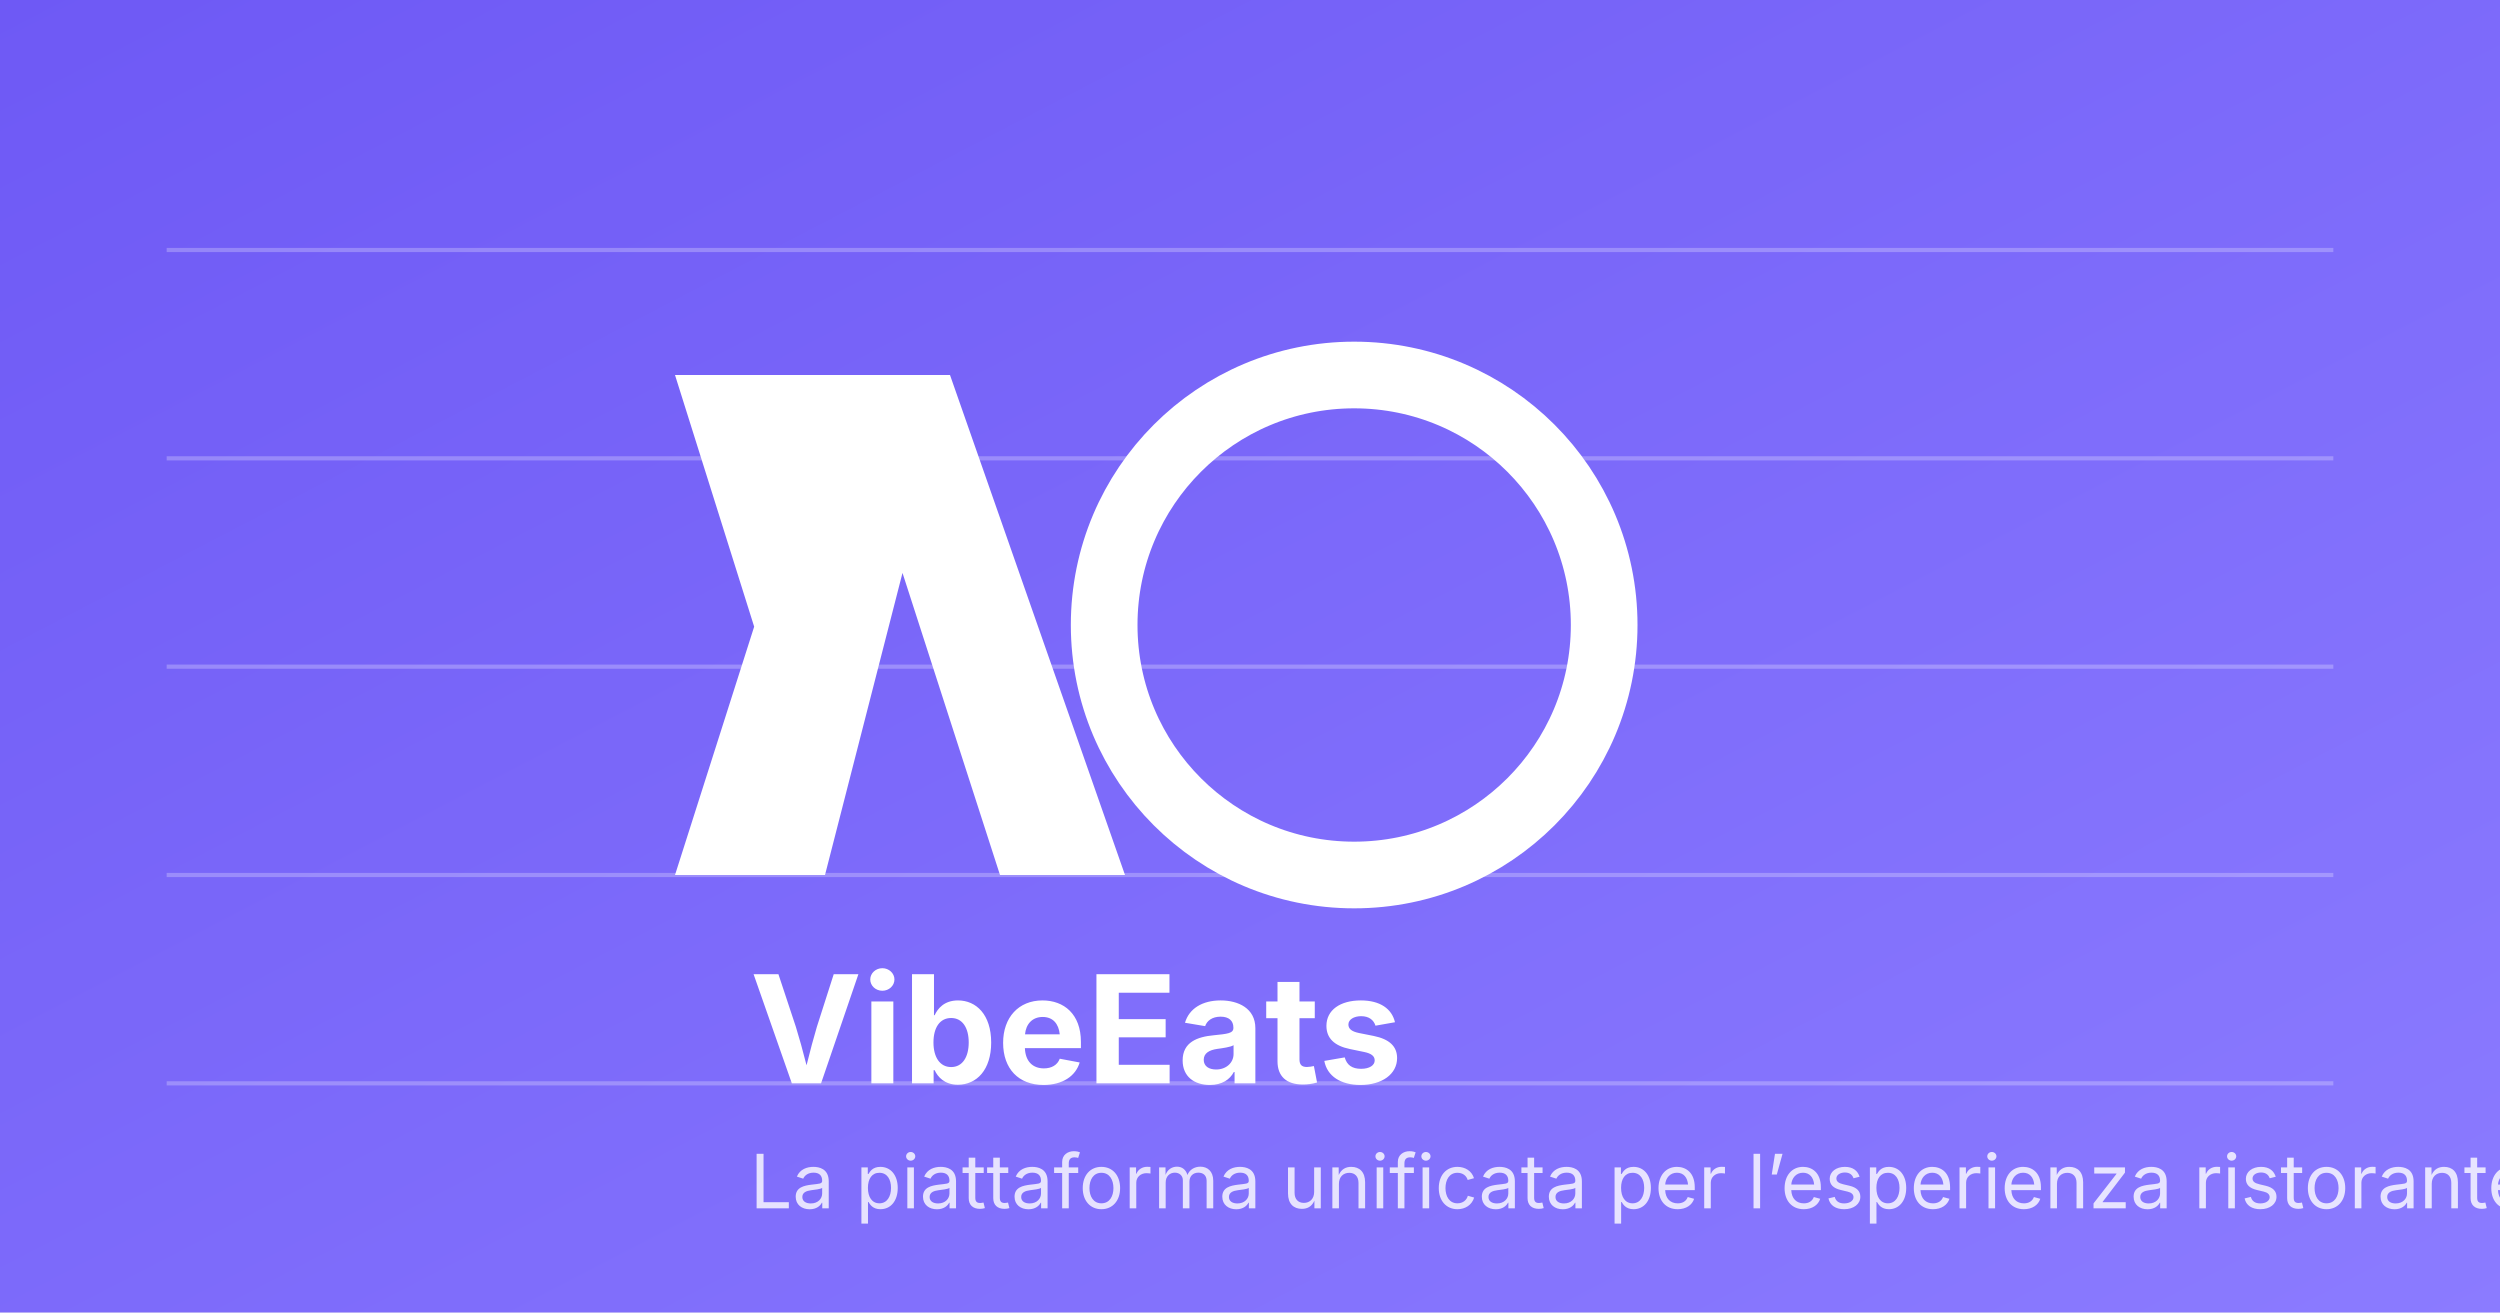
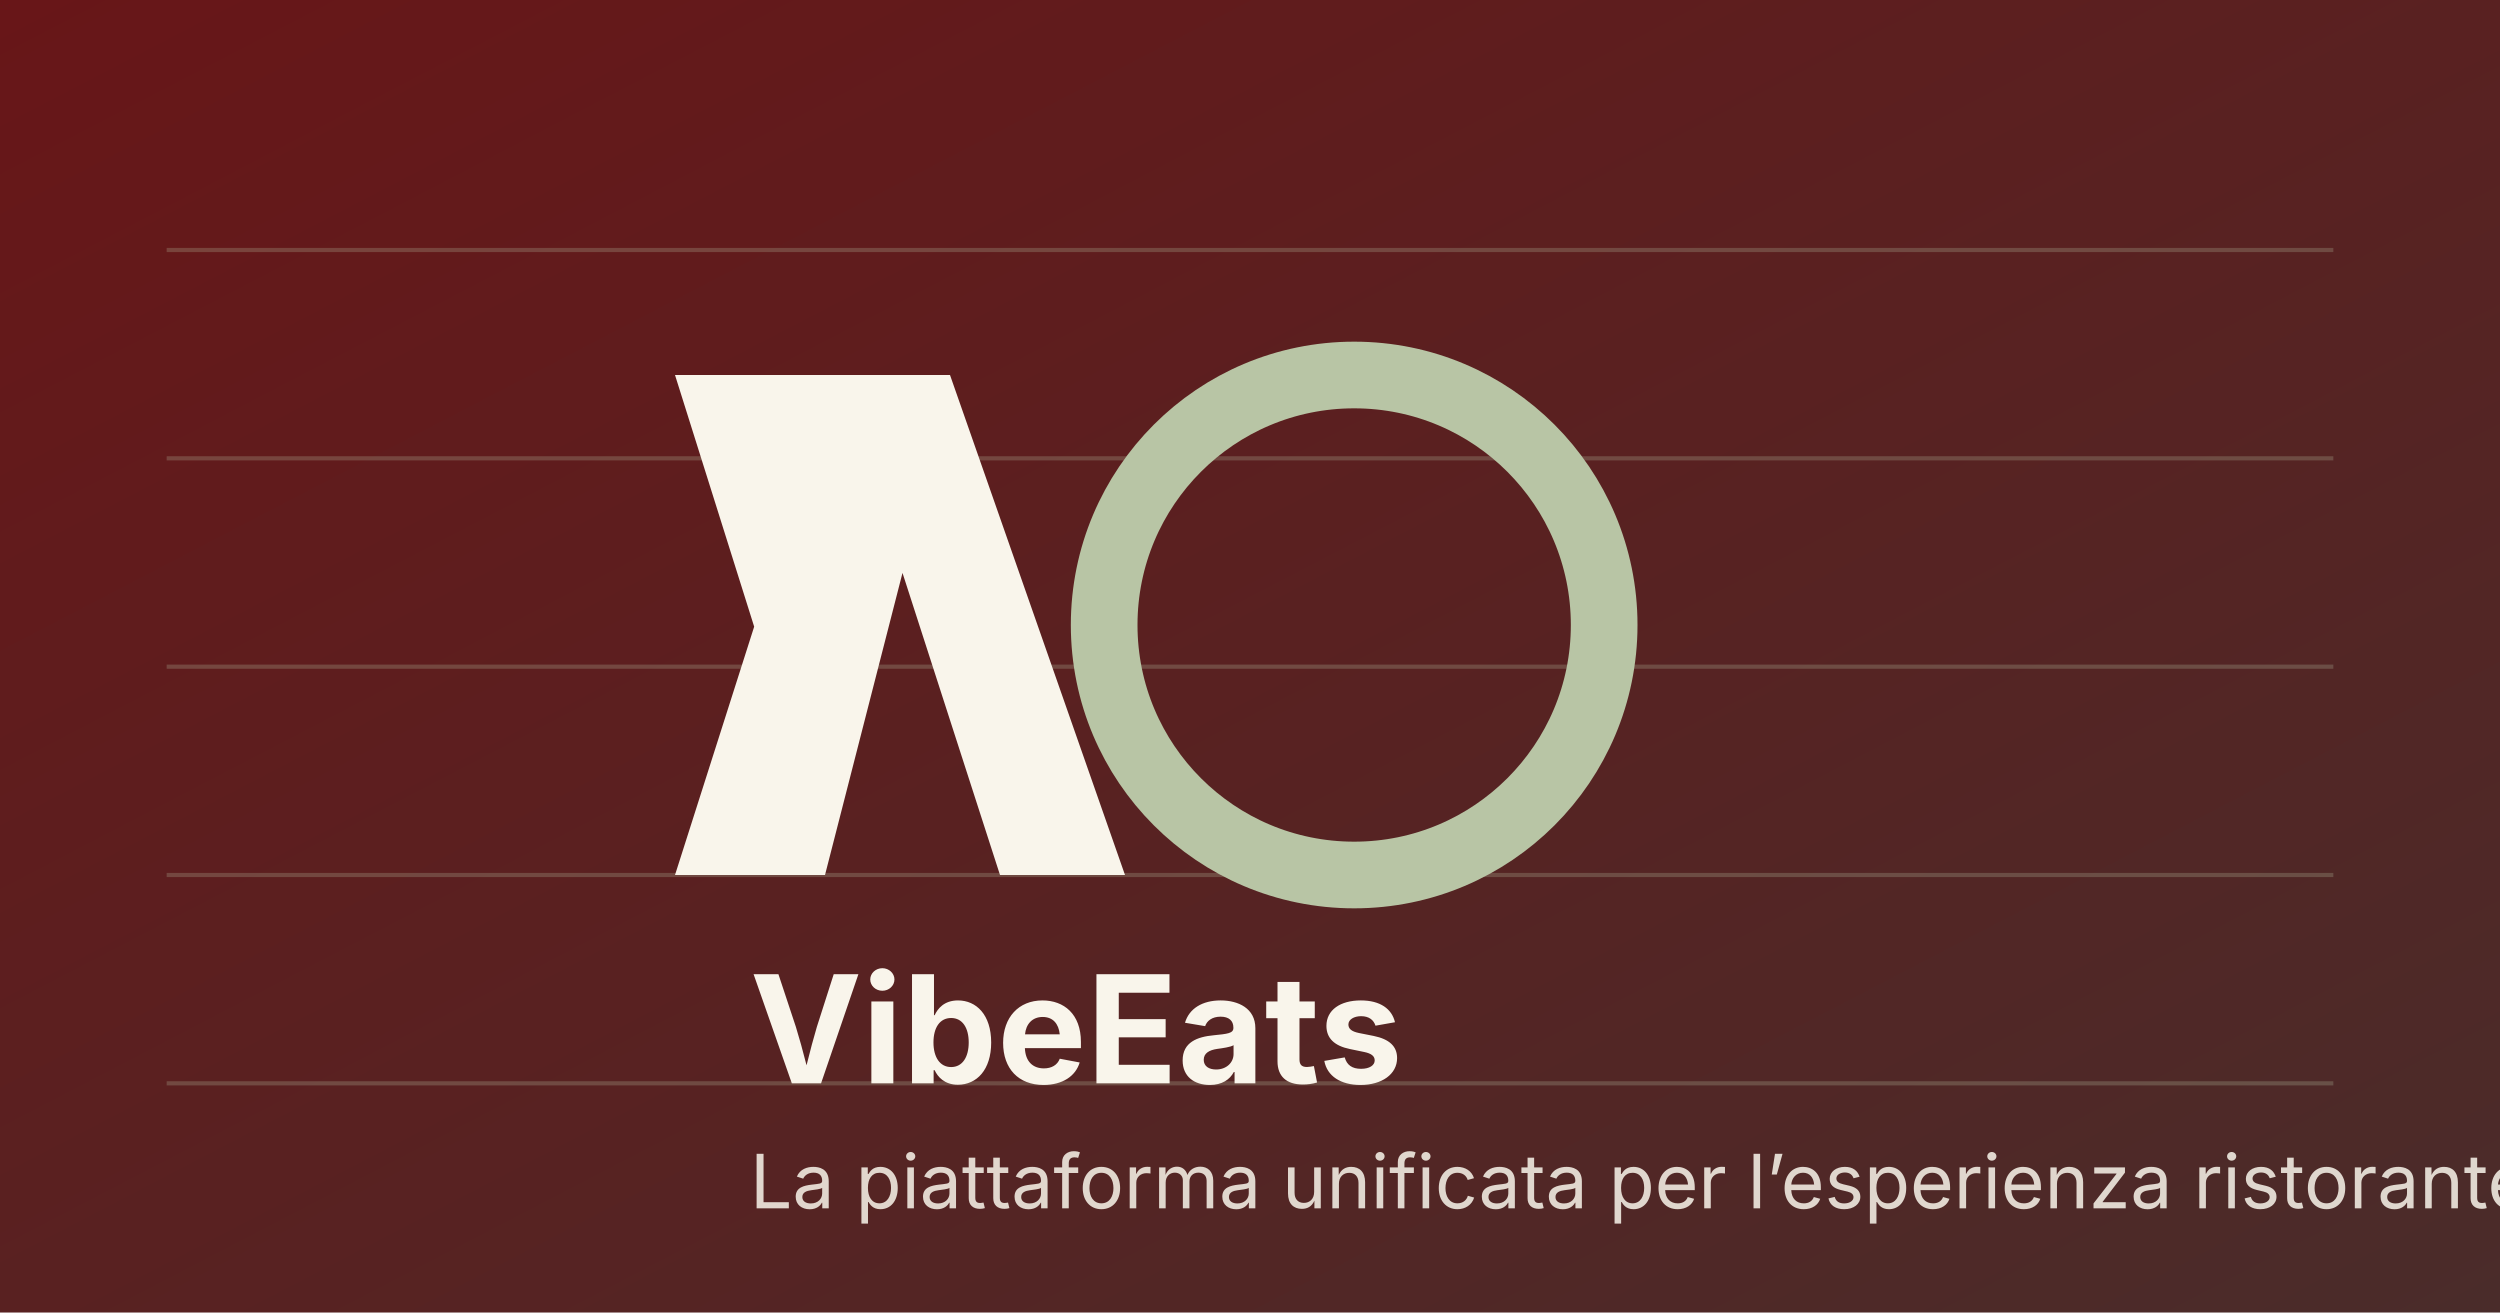
<svg xmlns="http://www.w3.org/2000/svg" viewBox="0 0 1200 630">
  <defs>
    <linearGradient id="gradient" x1="0%" y1="0%" x2="100%" y2="100%">
-       <stop offset="0%" stop-color="#6E59F5" />
-       <stop offset="100%" stop-color="#8B7BFF" />
+       <stop offset="0%" stop-color="#681618" />
+       <stop offset="100%" stop-color="#4A2C2A" />
    </linearGradient>
  </defs>
  <rect width="1200" height="630" fill="url(#gradient)" />
-   <g fill="none" stroke="rgba(255,255,255,0.25)" stroke-width="2">
+   <g fill="none" stroke="rgba(184,197,165,0.25)" stroke-width="2">
    <path d="M80 120h1040M80 220h1040M80 320h1040M80 420h1040M80 520h1040" />
  </g>
-   <g fill="#FFFFFF">
+   <g fill="#F9F5EB">
    <path d="M360 180h96l84 240h-60l-46.8-145L396 420h-72l38-119.2L324 180h36z" />
-     <circle cx="650" cy="300" r="120" fill="none" stroke="#FFFFFF" stroke-width="32" />
+     <circle cx="650" cy="300" r="120" fill="none" stroke="#B8C5A5" stroke-width="32" />
  </g>
-   <text x="360" y="520" fill="#FFFFFF" font-family="Inter, Arial, sans-serif" font-size="72" font-weight="700">
+   <text x="360" y="520" fill="#F9F5EB" font-family="Inter, Arial, sans-serif" font-size="72" font-weight="700">
    VibeEats
  </text>
-   <text x="360" y="580" fill="rgba(255,255,255,0.8)" font-family="Inter, Arial, sans-serif" font-size="36">
+   <text x="360" y="580" fill="rgba(249,245,235,0.85)" font-family="Inter, Arial, sans-serif" font-size="36">
    La piattaforma unificata per l’esperienza ristorante
  </text>
</svg>
